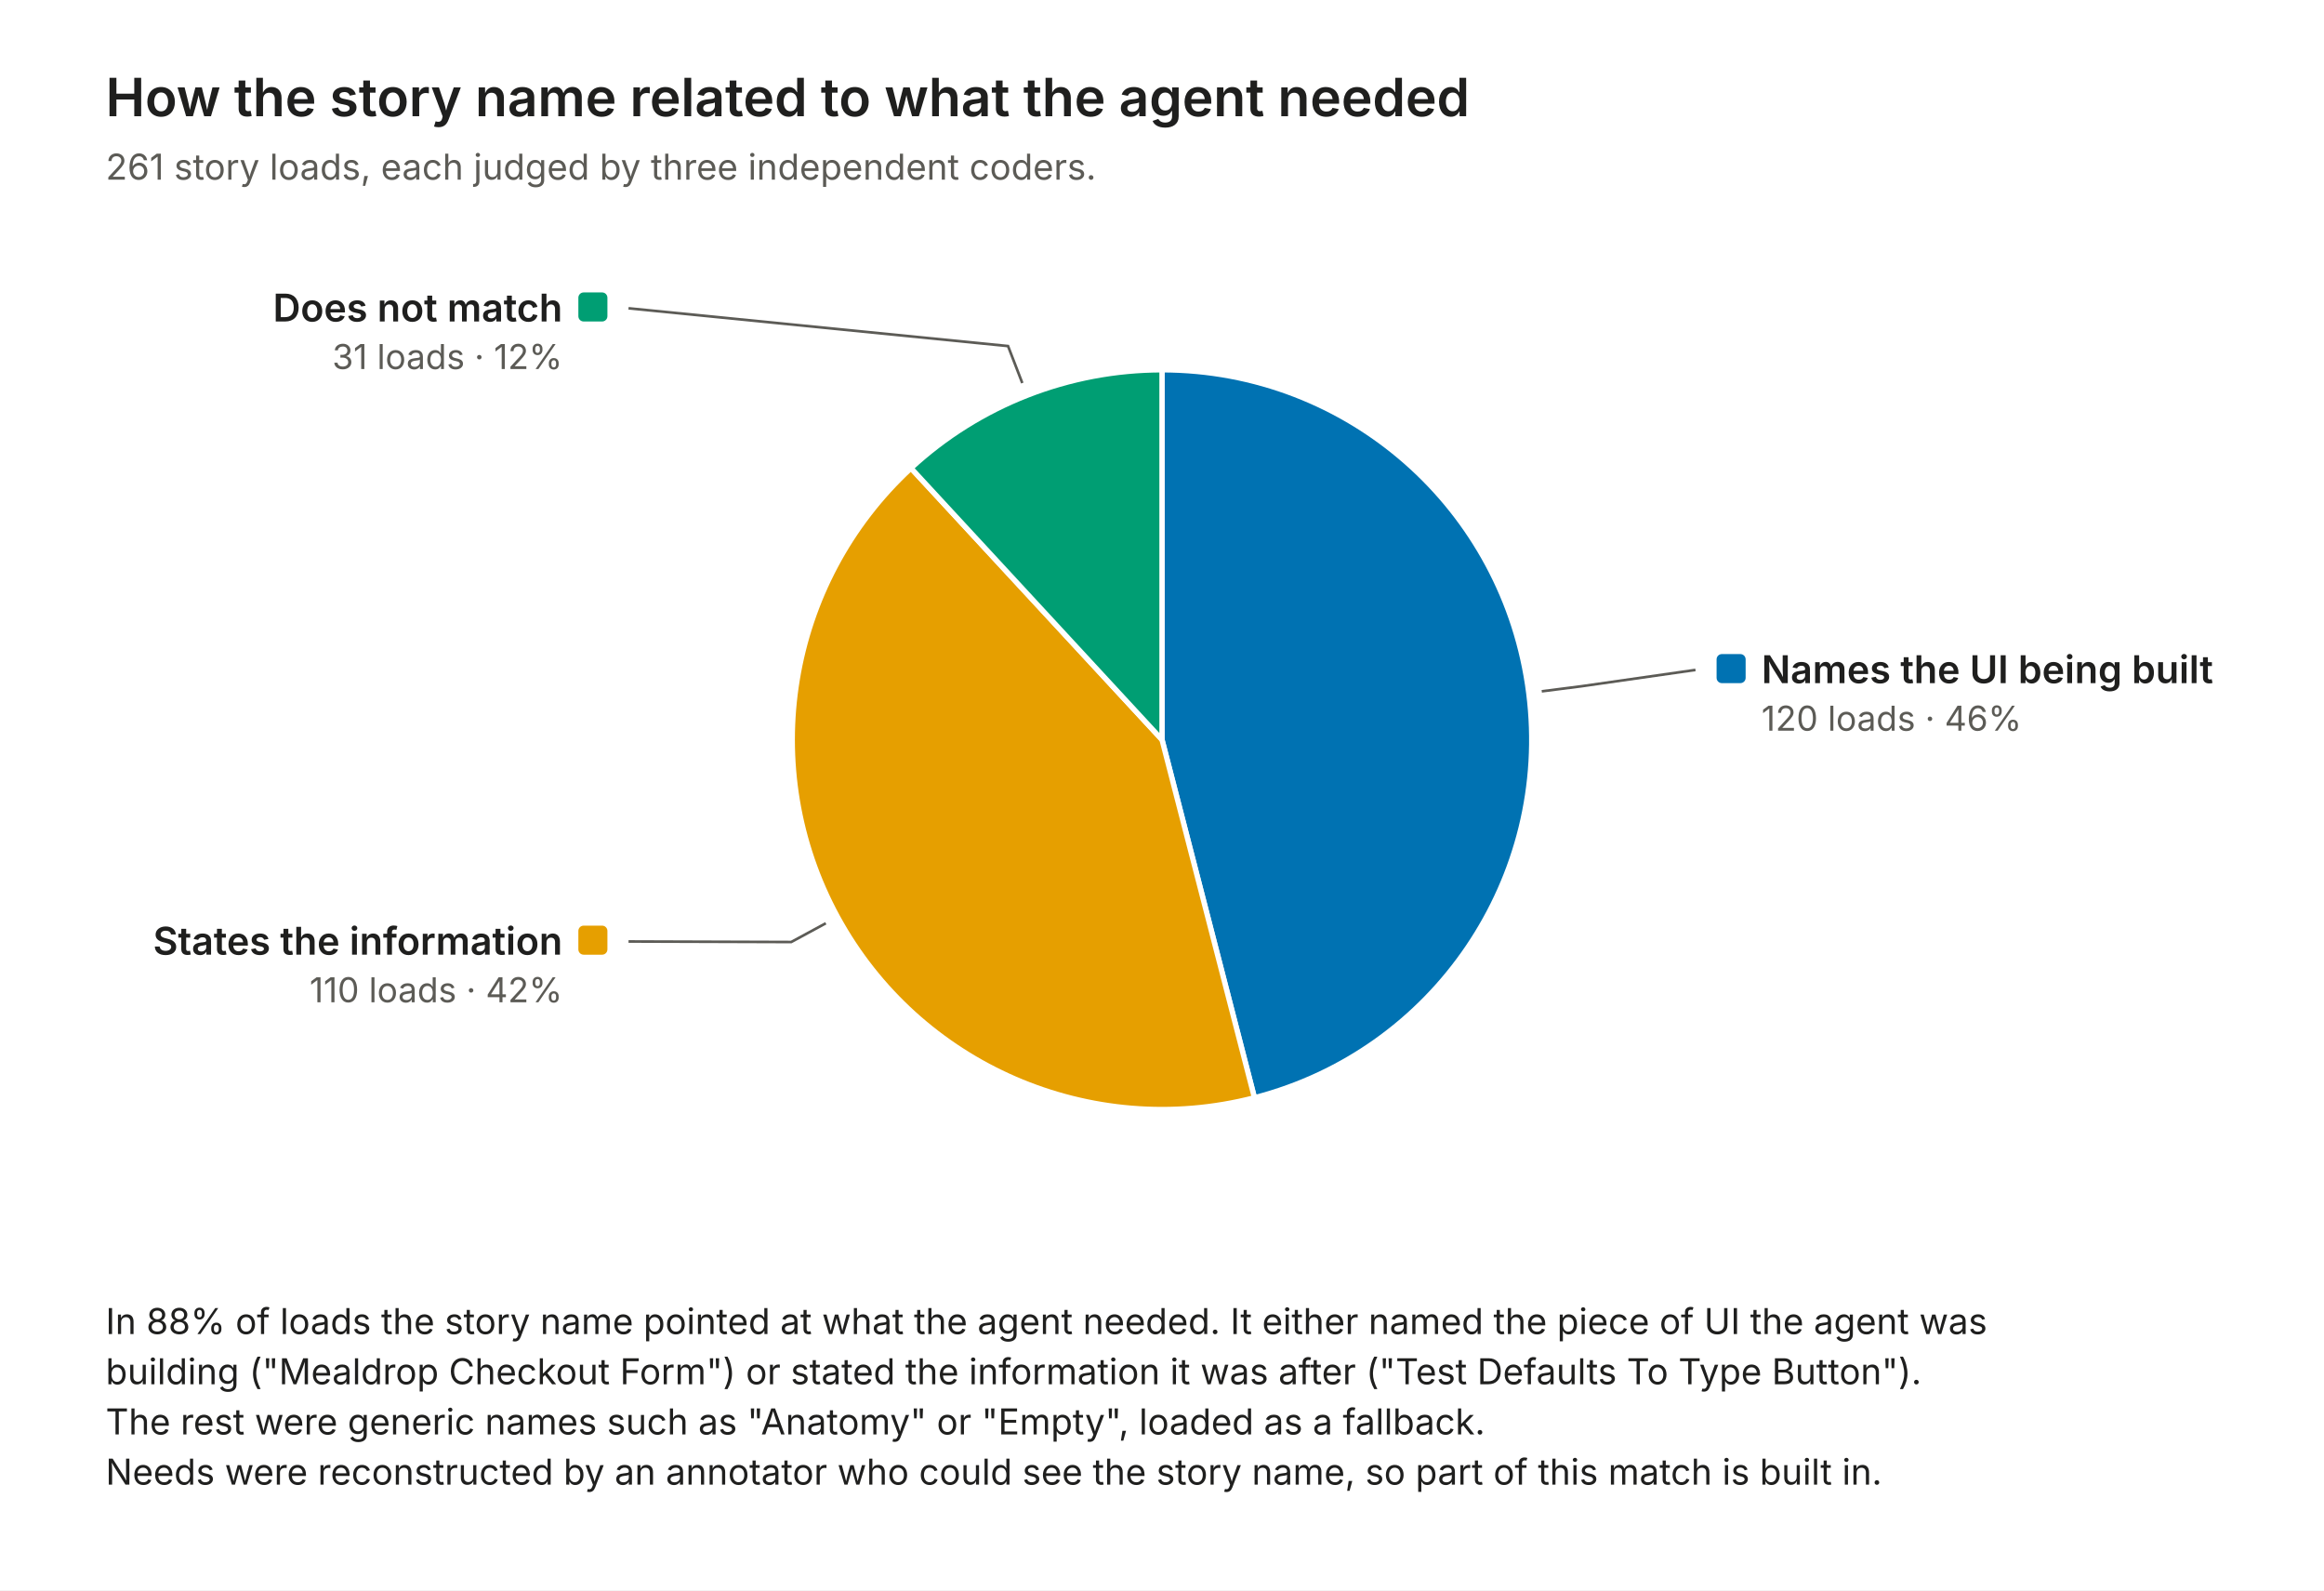
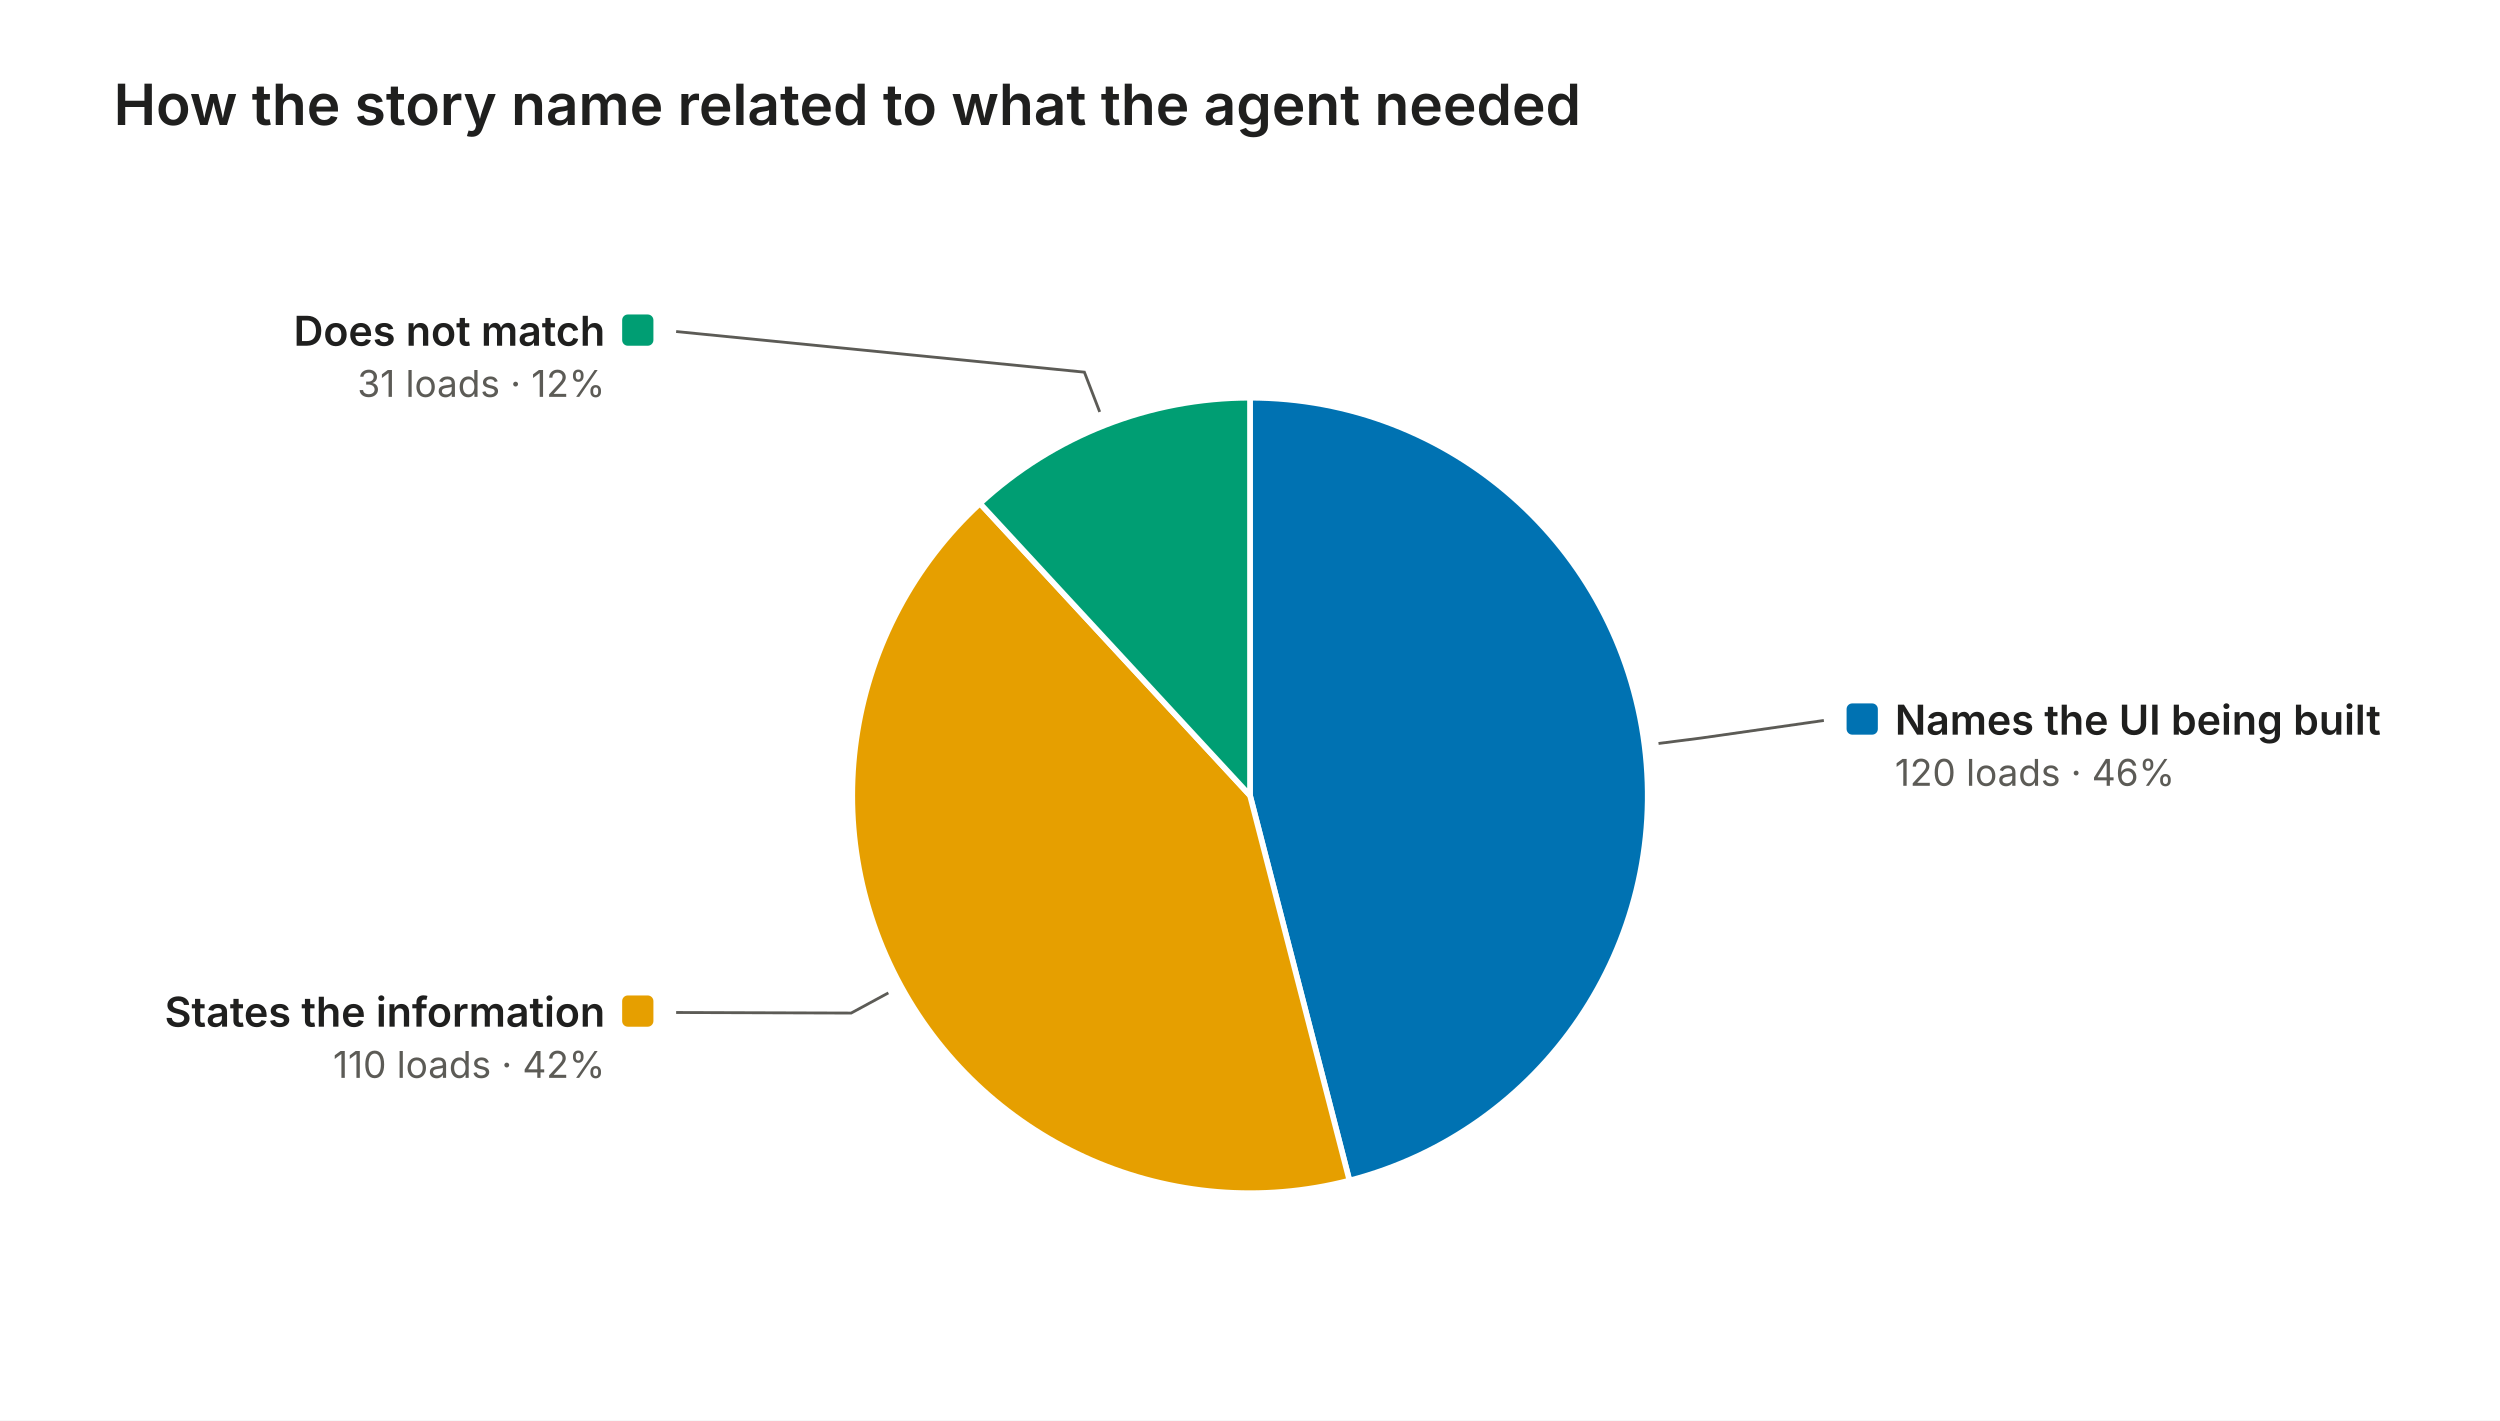
- <svg xmlns="http://www.w3.org/2000/svg" viewBox="0 0 880 602" width="880" height="602" font-family="Inter, 'Helvetica Neue', Arial, sans-serif" role="img">
-   <rect id="background" width="880" height="602" fill="#ffffff" />
+ <svg xmlns="http://www.w3.org/2000/svg" viewBox="0 0 880 500" width="880" height="500" font-family="Inter, 'Helvetica Neue', Arial, sans-serif" role="img">
+   <rect id="background" width="880" height="500" fill="#ffffff" />
  <text id="title" x="40" y="44" font-size="20" font-weight="600" fill="#1f1f1e">How the story name related to what the agent needed</text>
-   <text id="subtitle" x="40" y="68" font-size="13.5" fill="#5c5b56">261 story loads, each judged by three independent coders.</text>
  <g id="slices" stroke="#ffffff" stroke-width="2" stroke-linejoin="round">
    <path id="slice-names-the-ui-being-built" d="M440.0,280.0 L440.00,140.00 A140,140 0 0 1 475.01,415.55 Z" fill="#0072B2" />
    <path id="slice-states-the-information" d="M440.0,280.0 L475.01,415.55 A140,140 0 0 1 344.95,177.21 Z" fill="#E69F00" />
    <path id="slice-does-not-match" d="M440.0,280.0 L344.95,177.21 A140,140 0 0 1 440.00,140.00 Z" fill="#009E73" />
  </g>
  <g id="leaders" fill="none" stroke="#5c5b56" stroke-width="1">
    <polyline points="583.8,261.7 598.7,259.8 642.0,253.6" />
    <polyline points="312.7,349.5 299.6,356.6 238.0,356.4" />
    <polyline points="387.1,145.0 381.7,131.0 238.0,116.7" />
  </g>
  <g id="labels">
    <g id="label-names-the-ui-being-built">
      <rect x="650.0" y="247.6" width="11" height="11" rx="2" fill="#0072B2" />
      <text x="667.0" y="258.6" font-size="14.5" font-weight="600" fill="#1f1f1e" text-anchor="start">Names the UI being built</text>
      <text x="667.0" y="276.6" font-size="13" fill="#5c5b56" text-anchor="start">120 loads · 46%</text>
    </g>
    <g id="label-states-the-information">
      <rect x="219.0" y="350.4" width="11" height="11" rx="2" fill="#E69F00" />
      <text x="213.0" y="361.4" font-size="14.5" font-weight="600" fill="#1f1f1e" text-anchor="end">States the information</text>
      <text x="213.0" y="379.4" font-size="13" fill="#5c5b56" text-anchor="end">110 loads · 42%</text>
    </g>
    <g id="label-does-not-match">
      <rect x="219.0" y="110.7" width="11" height="11" rx="2" fill="#009E73" />
      <text x="213.0" y="121.7" font-size="14.5" font-weight="600" fill="#1f1f1e" text-anchor="end">Does not match</text>
      <text x="213.0" y="139.7" font-size="13" fill="#5c5b56" text-anchor="end">31 loads · 12%</text>
    </g>
  </g>
-   <text id="caption" x="40" y="505" font-size="13.5" fill="#1f1f1e">
-     <tspan x="40" dy="0">In 88% of loads the story name pointed at what the agent needed. It either named the piece of UI the agent was</tspan>
-     <tspan x="40" dy="19">building ("Mealdrop Checkout Form") or stated the information it was after ("Test Defaults To Type Button").</tspan>
-     <tspan x="40" dy="19">The rest were generic names such as "Anatomy" or "Empty", loaded as a fallback.</tspan>
-     <tspan x="40" dy="19">Needs were reconstructed by an annotator who could see the story name, so part of this match is built in.</tspan>
-   </text>
</svg>
